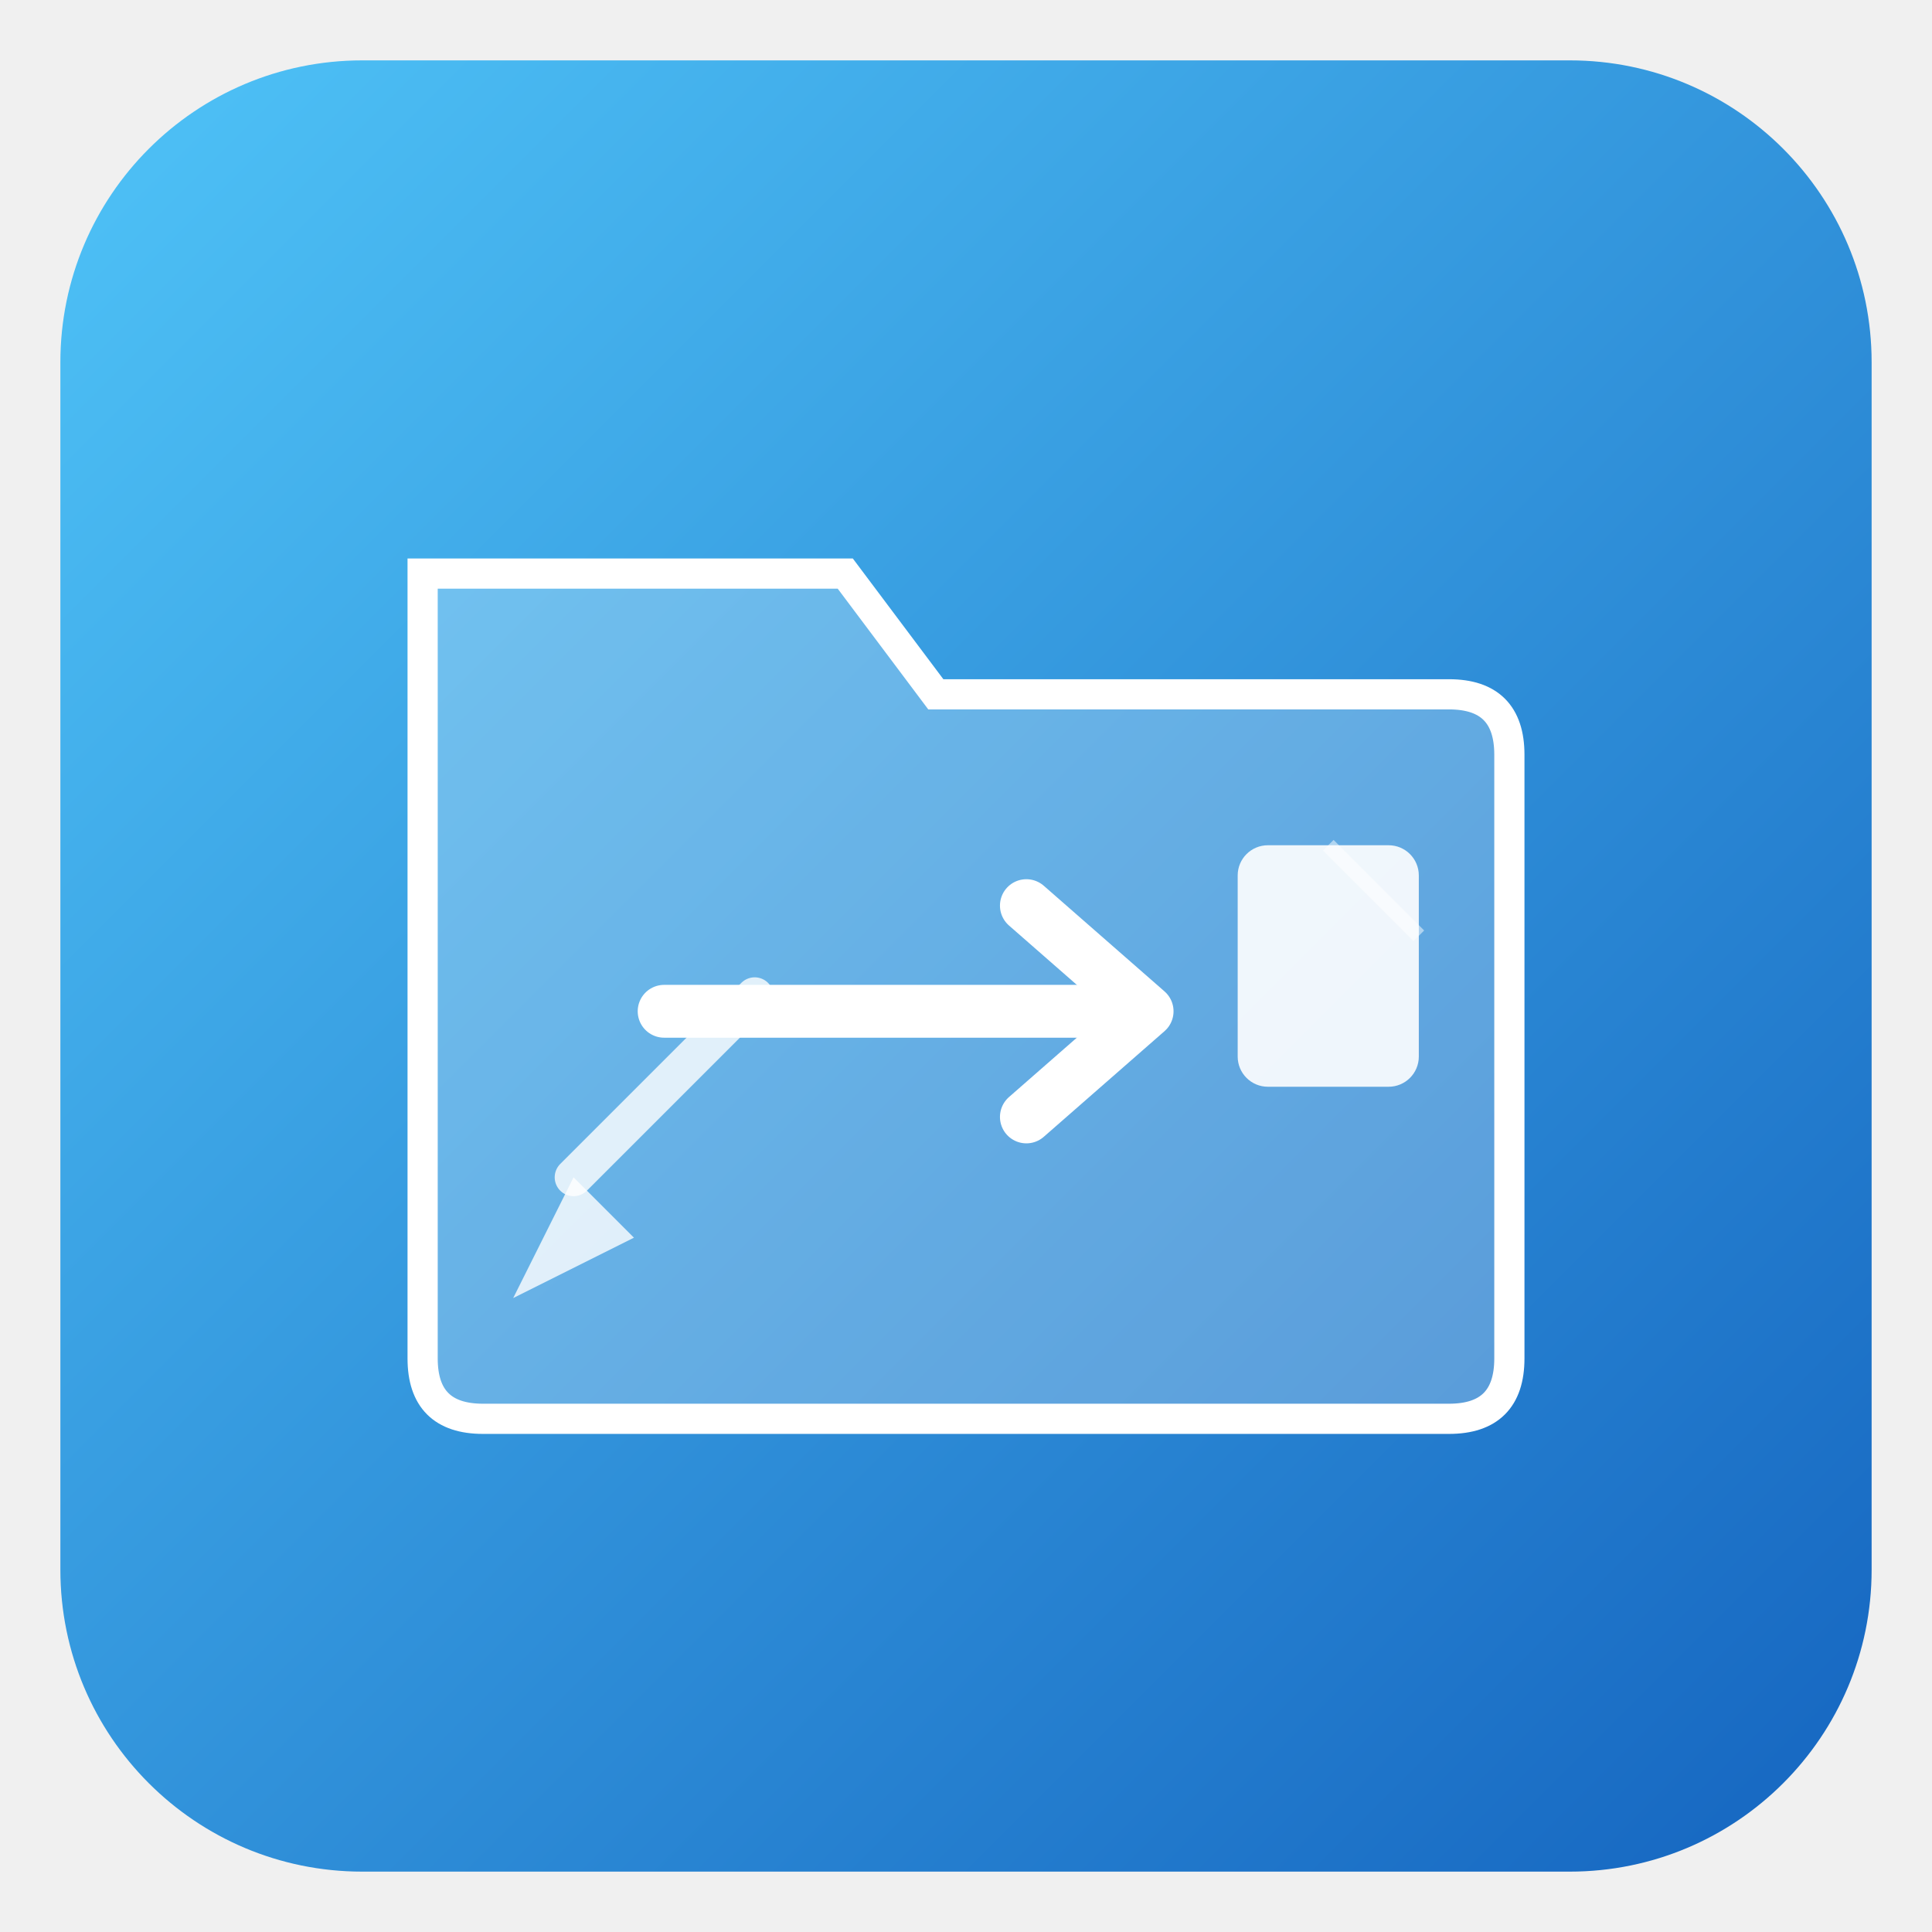
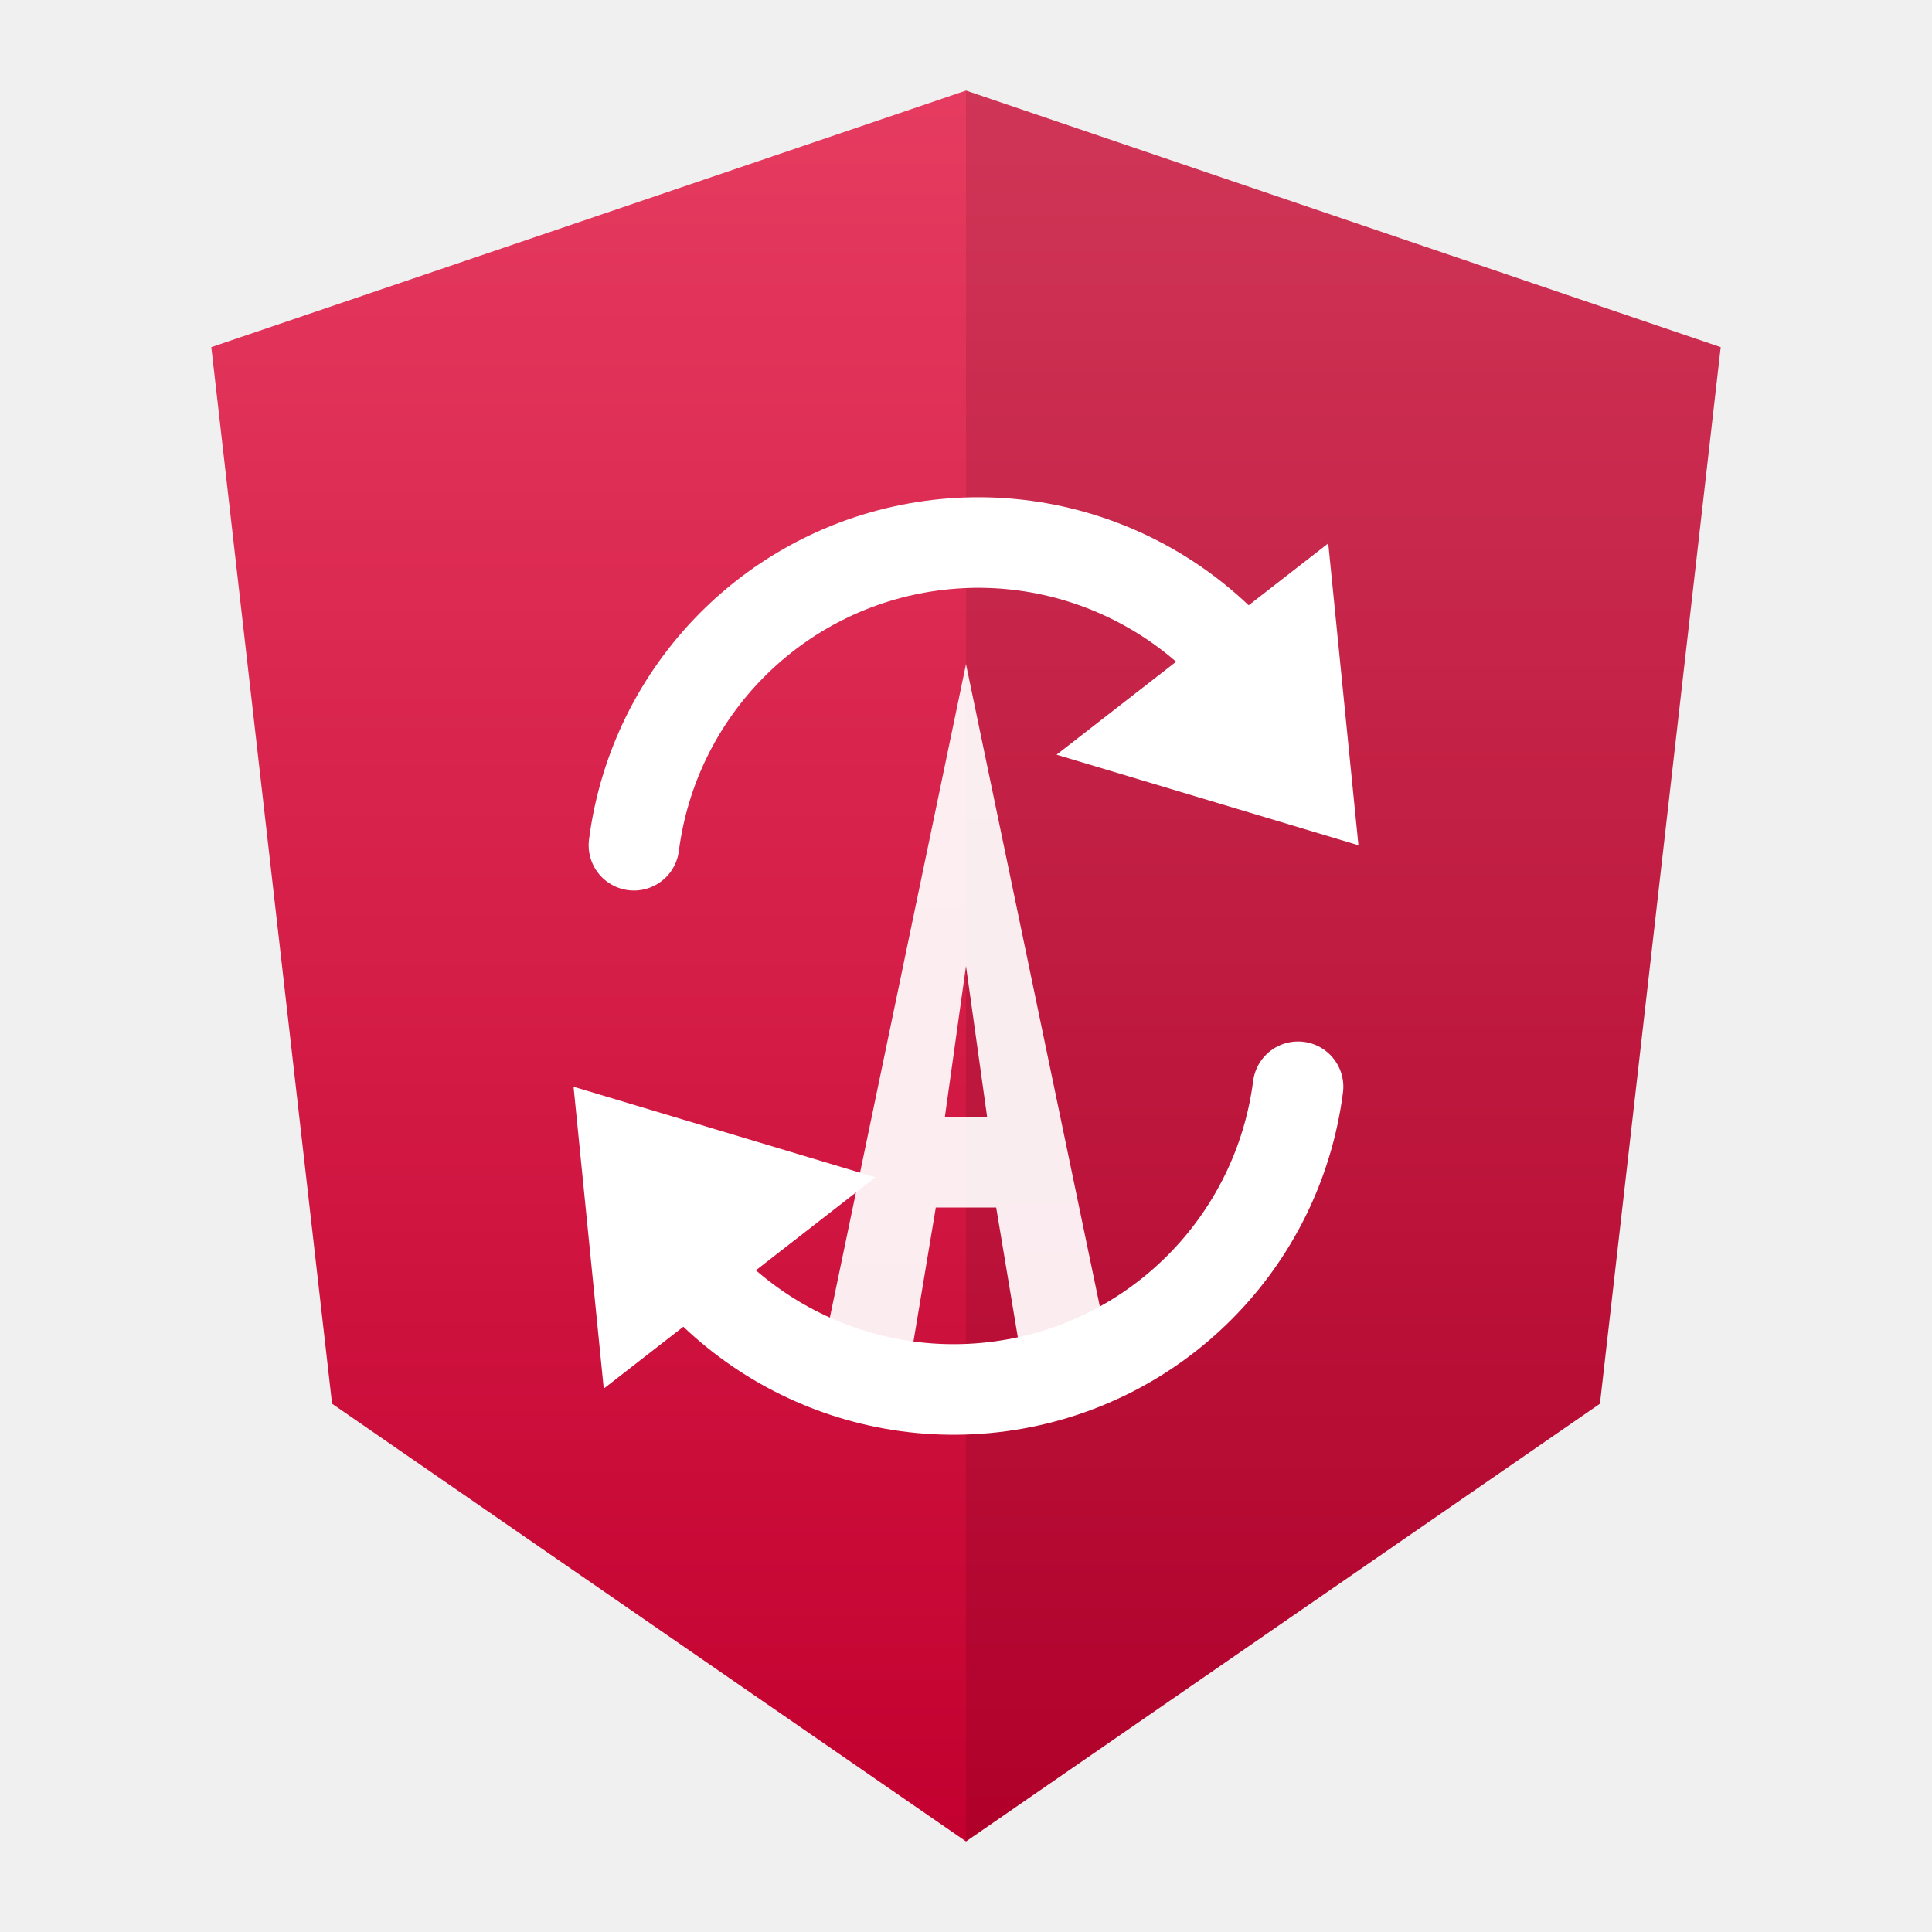
- <svg xmlns="http://www.w3.org/2000/svg" viewBox="0 0 128 128" width="128" height="128">
+ <svg xmlns="http://www.w3.org/2000/svg" viewBox="0 0 128 128" width="512" height="512">
  <defs>
-     <linearGradient id="bg" x1="0%" y1="0%" x2="100%" y2="100%">
-       <stop offset="0%" style="stop-color:#4FC3F7;stop-opacity:1" />
-       <stop offset="100%" style="stop-color:#1565C0;stop-opacity:1" />
+     <linearGradient id="shield" x1="64" y1="6" x2="64" y2="122" gradientUnits="userSpaceOnUse">
+       <stop offset="0" stop-color="#E63B60" />
+       <stop offset="1" stop-color="#C3002F" />
    </linearGradient>
  </defs>
-   <rect x="4" y="4" width="120" height="120" rx="20" ry="20" fill="url(#bg)" />
-   <path d="M28 38 L28 90 Q28 94 32 94 L96 94 Q100 94 100 90 L100 50 Q100 46 96 46 L62 46 L56 38 Z" fill="rgba(255,255,255,0.25)" stroke="white" stroke-width="2" />
-   <path d="M44 67 L74 67" stroke="white" stroke-width="3.5" stroke-linecap="round" />
-   <path d="M68 60 L76 67 L68 74" stroke="white" stroke-width="3.5" stroke-linecap="round" stroke-linejoin="round" fill="none" />
-   <rect x="82" y="56" width="12" height="16" rx="2" fill="white" opacity="0.9" />
-   <path d="M88 56 L94 62" stroke="white" stroke-width="1" opacity="0.5" />
-   <path d="M38 78 L34 86 L42 82 Z" fill="white" opacity="0.8" />
-   <line x1="38" y1="78" x2="50" y2="66" stroke="white" stroke-width="2.5" stroke-linecap="round" opacity="0.8" />
+   <path d="M64 6 L114 23 L106 93 L64 122 L22 93 L14 23 Z" fill="url(#shield)" />
+   <path d="M64 6 L114 23 L106 93 L64 122 Z" fill="#000000" opacity="0.10" />
+   <g stroke="#FFFFFF" stroke-width="6" stroke-linecap="round" fill="none">
+     <path d="M42 56 A23 23 0 0 1 86 50" />
+     <path d="M86 72 A23 23 0 0 1 42 78" />
+   </g>
+   <path d="M88 36 L90 56 L70 50 Z" fill="#FFFFFF" />
+   <path d="M40 92 L38 72 L58 78 Z" fill="#FFFFFF" />
+   <path d="M64 44 L54 92 L60 92 L62 80 L66 80 L68 92 L74 92 Z M62.6 74 L64 64 L65.4 74 Z" fill="#FFFFFF" opacity="0.92" />
</svg>
